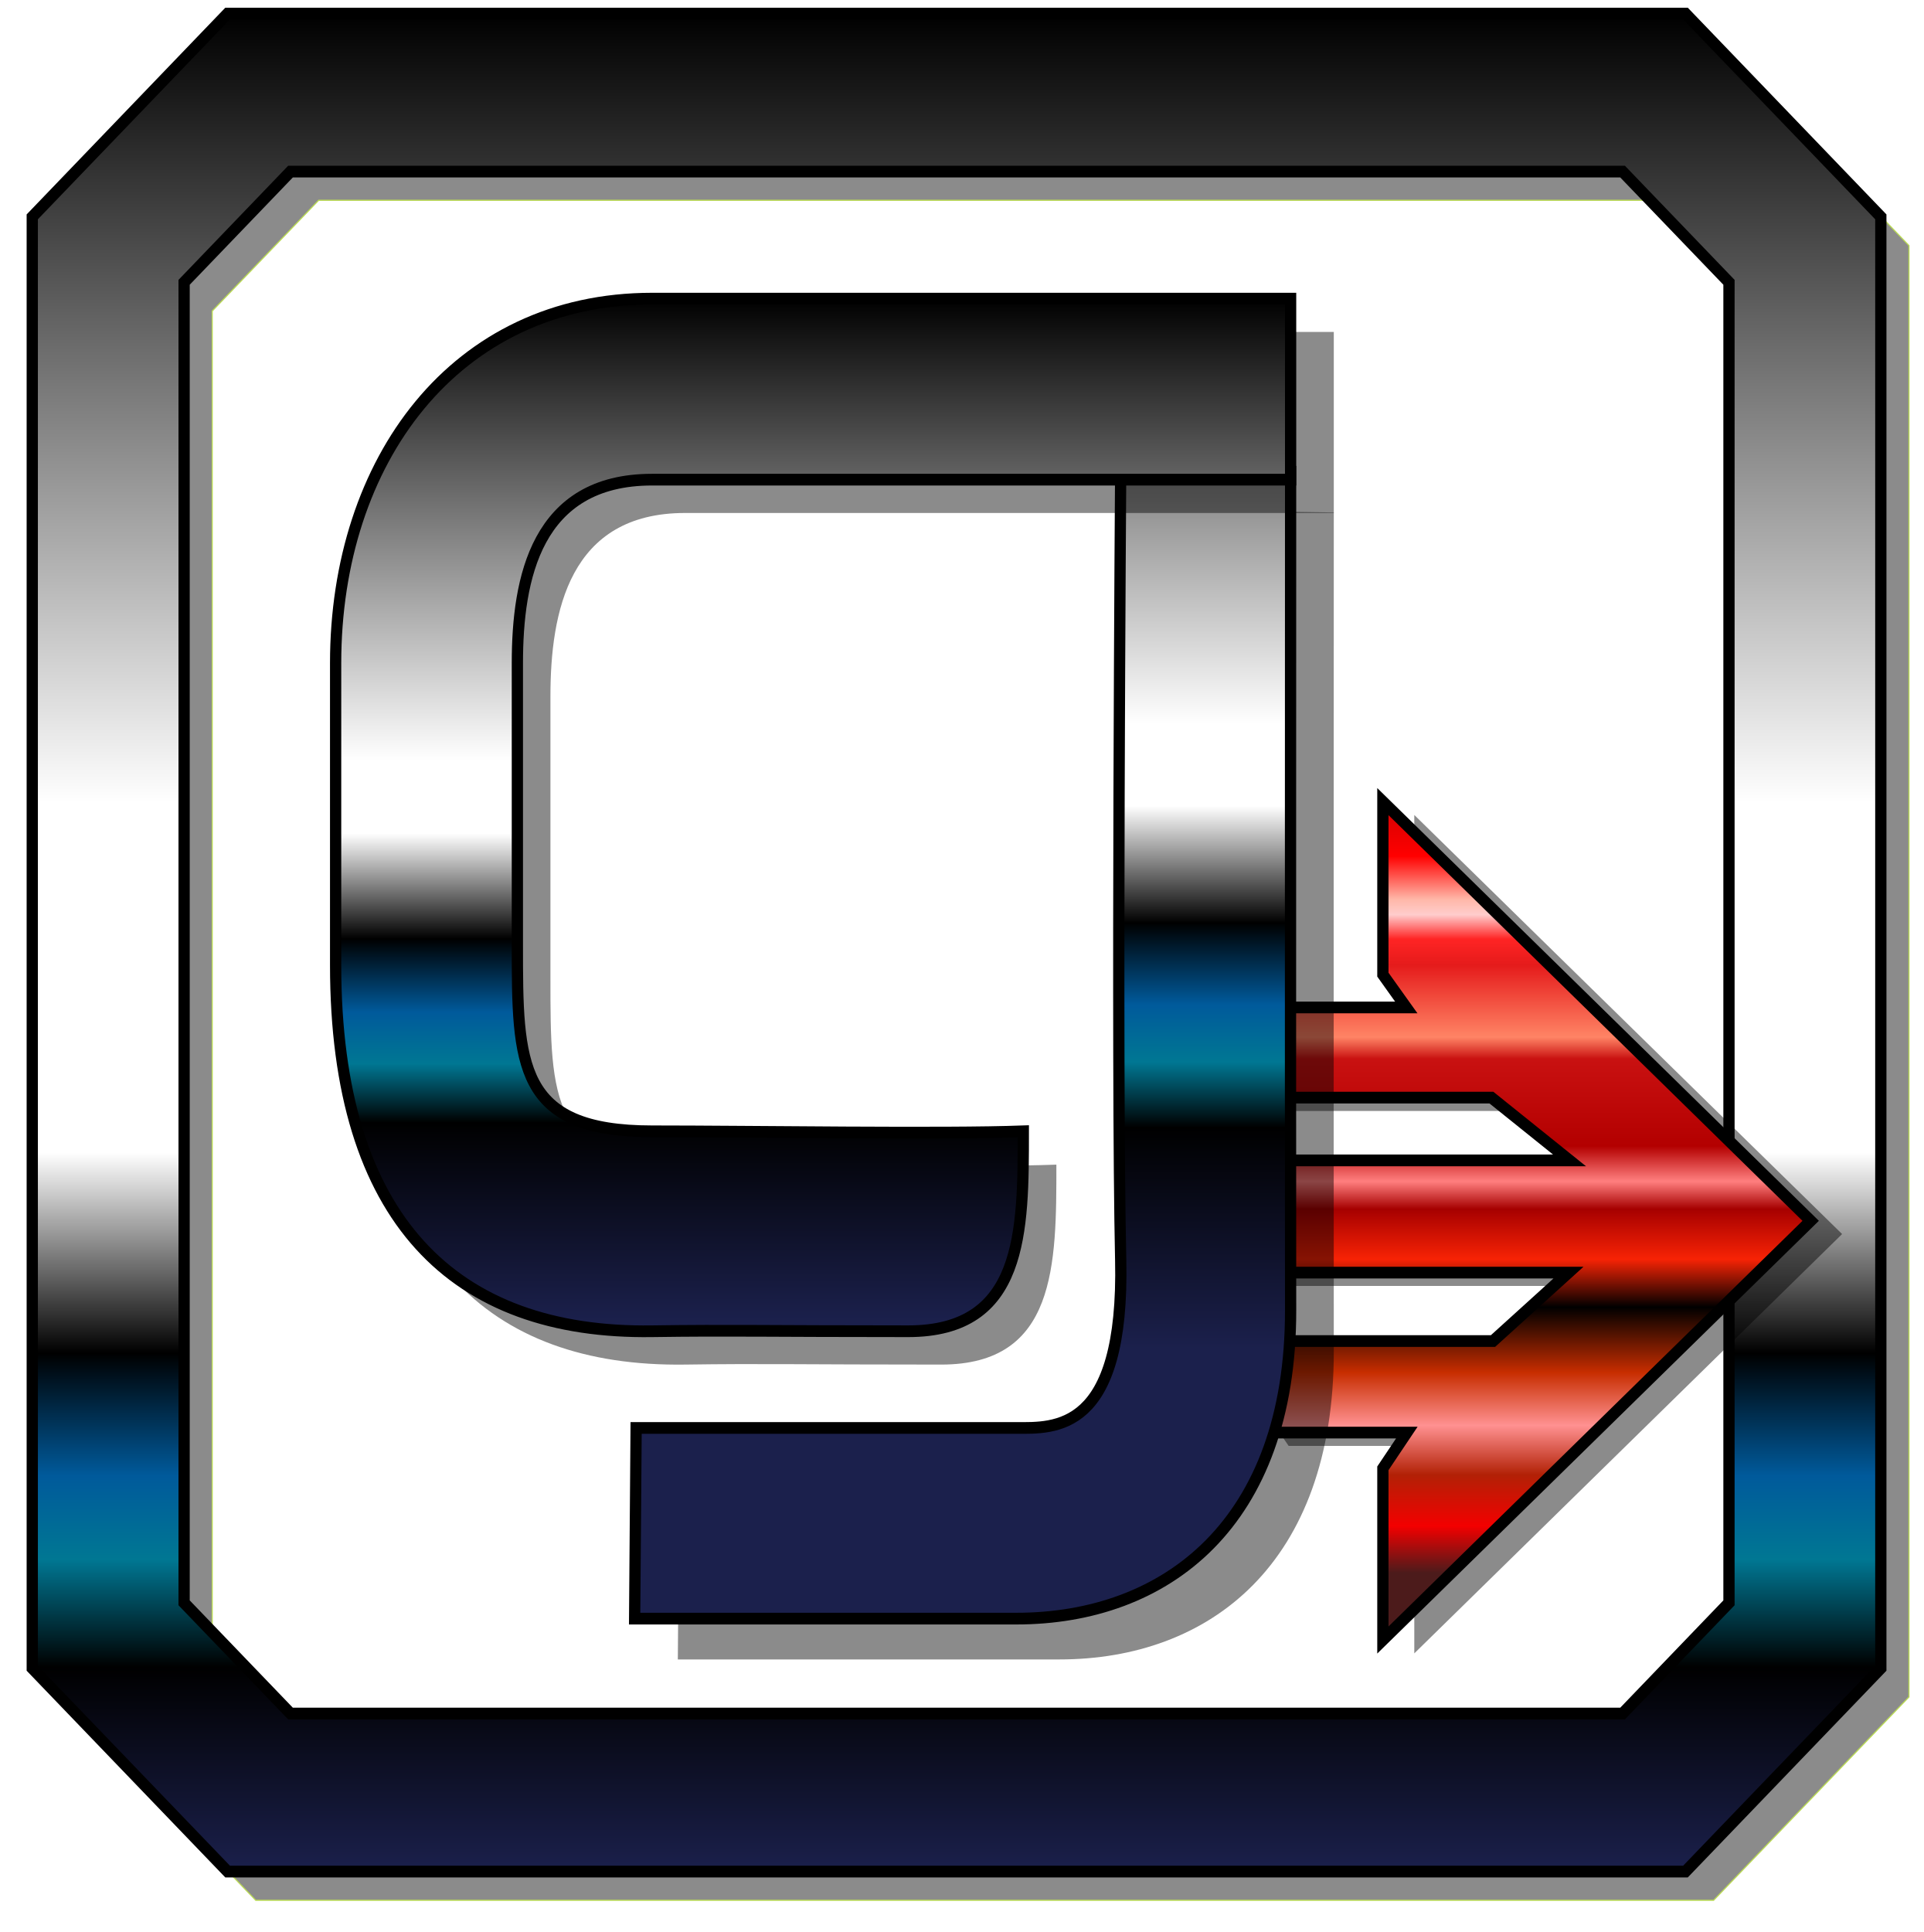
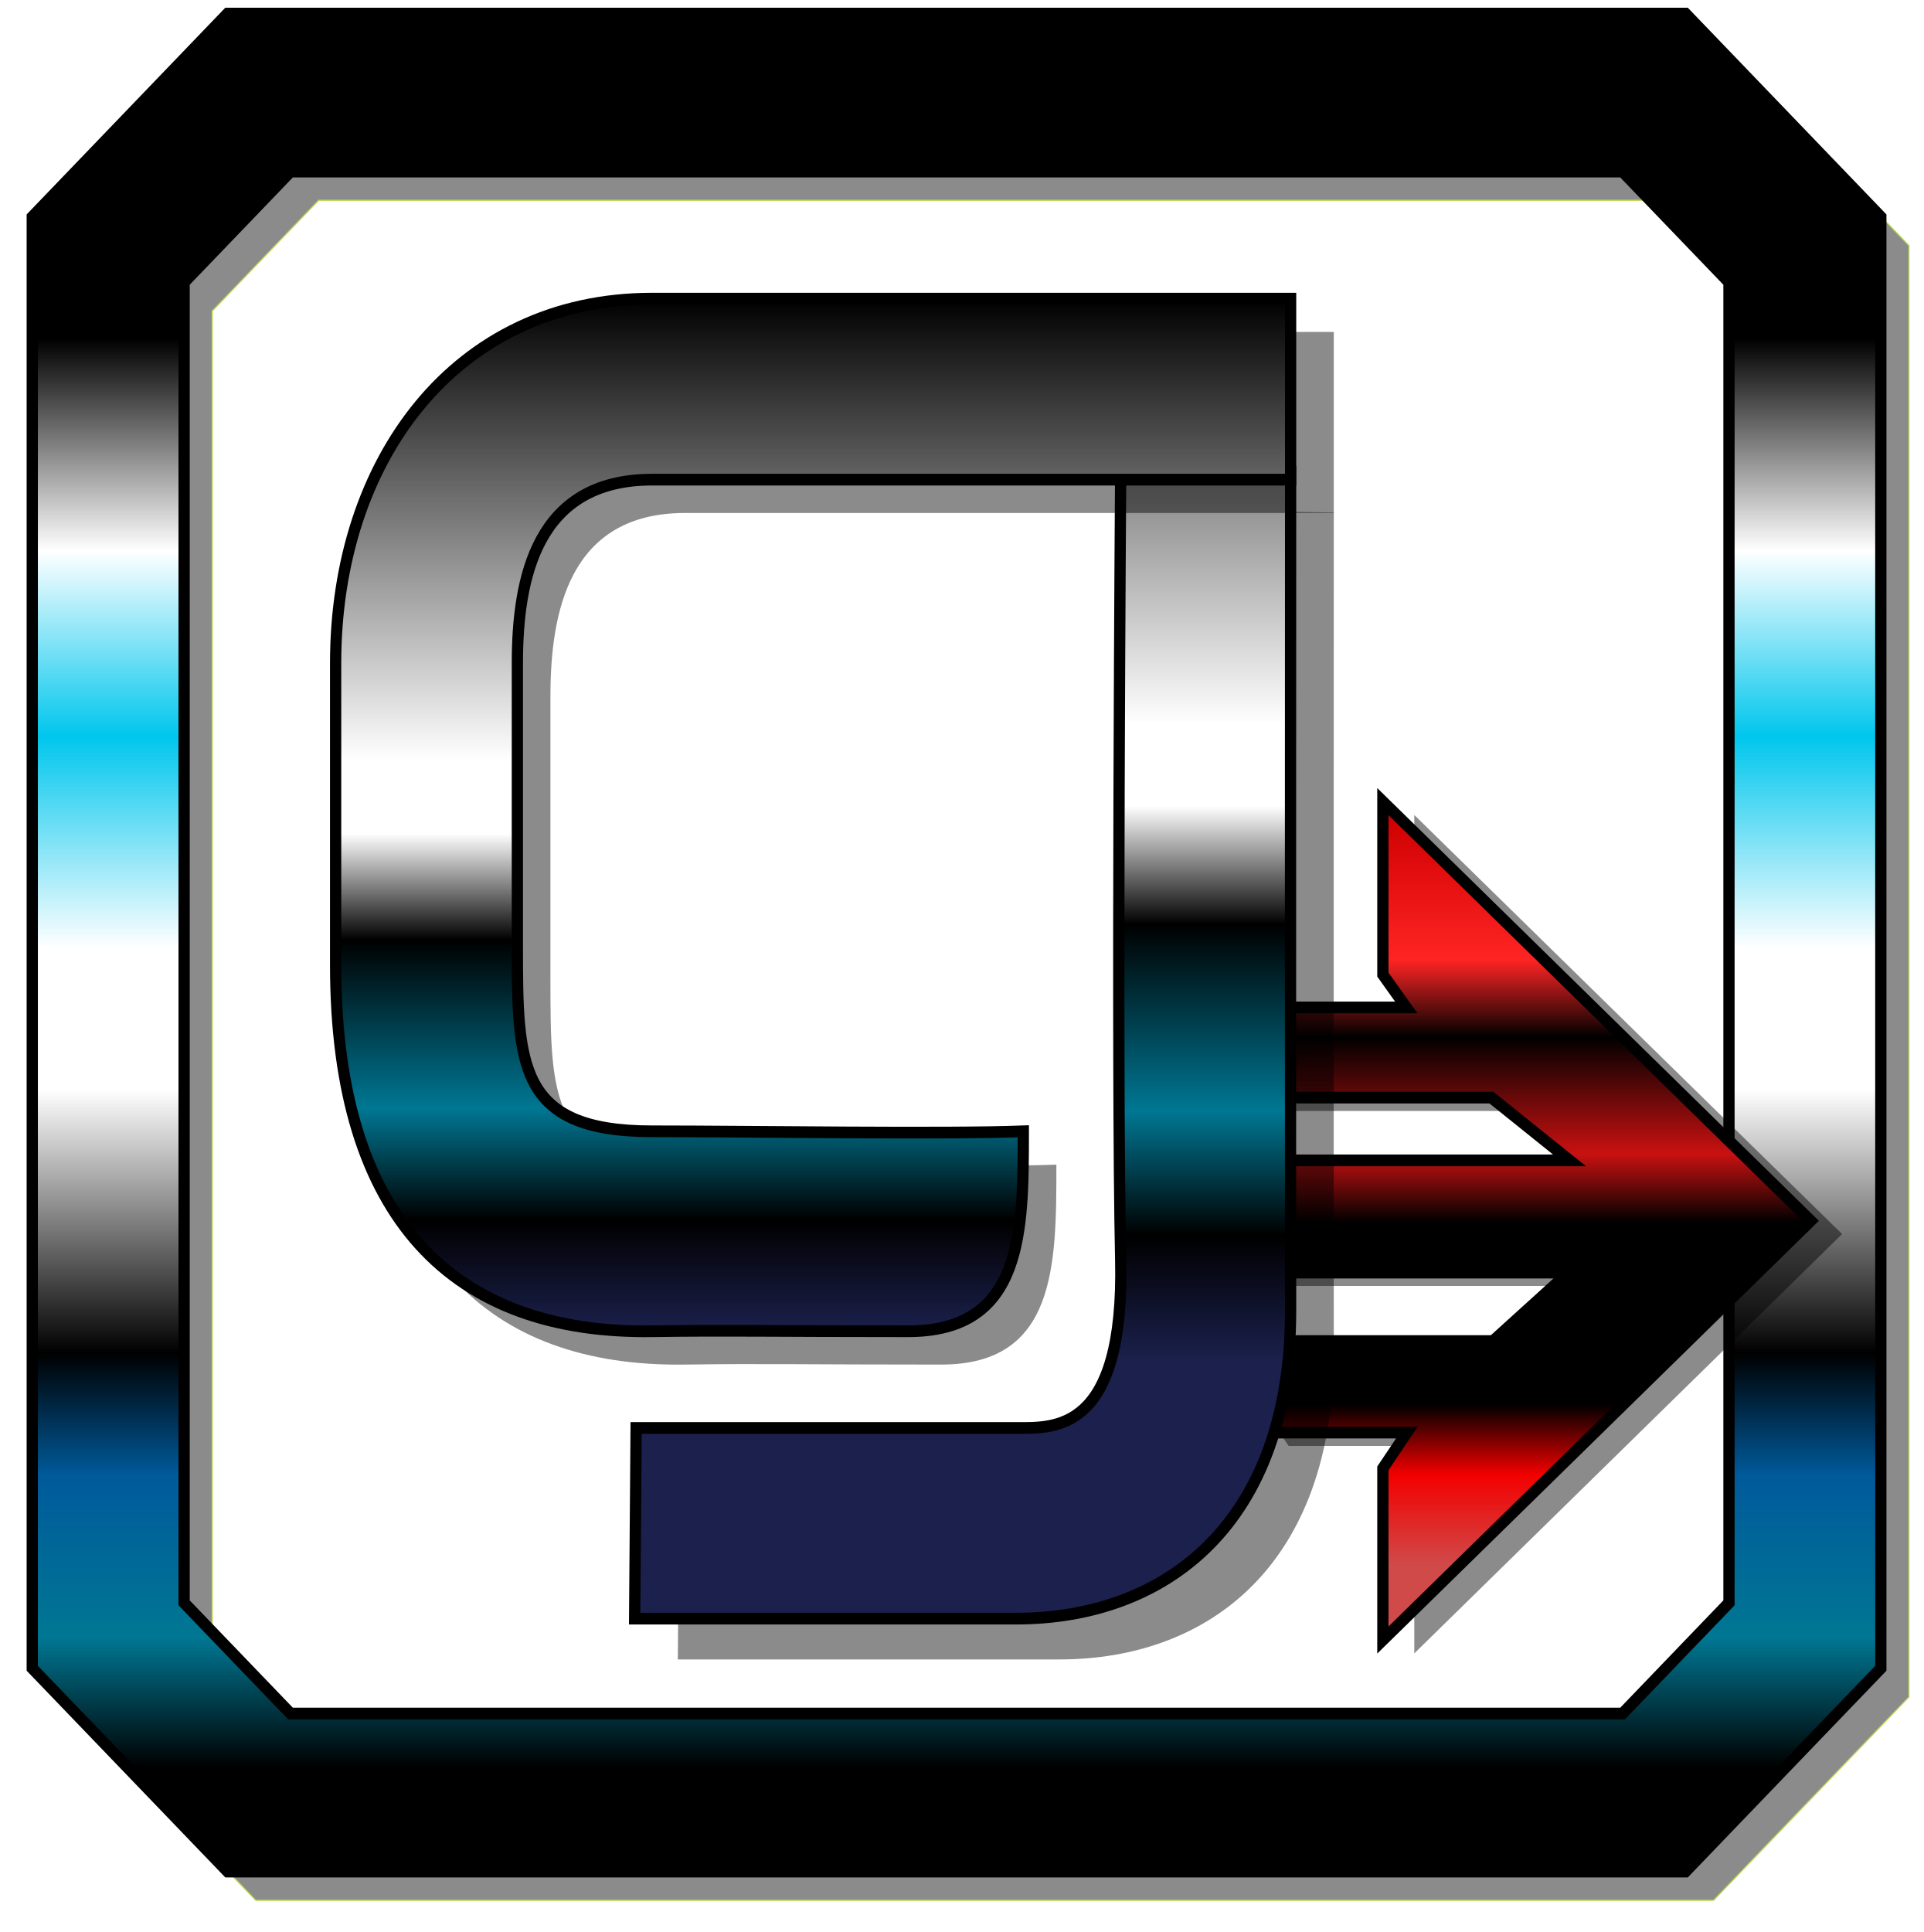
<svg xmlns="http://www.w3.org/2000/svg" xmlns:ns1="https://boxy-svg.com" viewBox="141.5 182.434 1709.853 1650.634" width="2090.78px" height="2100px" preserveAspectRatio="none">
  <defs>
    <linearGradient id="color-1" ns1:pinned="true" gradientUnits="userSpaceOnUse">
      <stop style="stop-color: #d8d8d8;" />
    </linearGradient>
    <linearGradient id="color-5" gradientUnits="userSpaceOnUse" ns1:pinned="true" gradientTransform="matrix(0.844181, 0, 0, 1.392162, -1717.316, -1770.999)">
      <stop style="stop-color: rgba(0, 0, 0, 0.457);" />
    </linearGradient>
    <linearGradient id="color-10" gradientUnits="userSpaceOnUse" ns1:pinned="true" gradientTransform="matrix(1, 0, 0, 1, -477.542, -14.505)">
      <stop style="stop-color: rgb(94, 108, 145);" />
    </linearGradient>
    <linearGradient id="color-0" ns1:pinned="true" gradientUnits="userSpaceOnUse" gradientTransform="matrix(1, 0, 0, 1, -477.542, -14.505)">
      <stop style="stop-color: rgb(133, 120, 186);" />
    </linearGradient>
    <linearGradient id="color-4" gradientUnits="userSpaceOnUse" ns1:pinned="true" gradientTransform="matrix(1, 0, 0, 1, 53.49582, 67.50018)">
      <stop style="stop-color: oklch(0.6 0.333 50);" />
    </linearGradient>
    <linearGradient id="color-8" gradientUnits="userSpaceOnUse" ns1:pinned="true" gradientTransform="matrix(0.918793, 0, 0, 1.179899, -375.4398, -54.56313)">
      <stop style="stop-color: rgb(0, 0, 0);" />
    </linearGradient>
    <linearGradient id="color-3" gradientUnits="userSpaceOnUse" ns1:pinned="true" gradientTransform="matrix(1, 0, 0, 1, -268.971, -83.9022)">
      <stop style="stop-color: oklab(0.815 -0.083 -0.041);" />
    </linearGradient>
    <linearGradient id="color-2" gradientUnits="userSpaceOnUse" ns1:pinned="true" gradientTransform="matrix(1, 0, 0, 1, -268.971, -83.9022)">
      <stop style="stop-color: rgb(0, 0, 0);" />
    </linearGradient>
    <linearGradient id="color-9" gradientUnits="userSpaceOnUse" ns1:pinned="true">
      <stop style="stop-color: rgb(0, 0, 0);" />
    </linearGradient>
-     <linearGradient id="color-6" gradientUnits="userSpaceOnUse" ns1:pinned="true" gradientTransform="matrix(1, 0, 0, 1, -268.971, -83.9022)">
-       <stop style="stop-color: oklab(0.814 -0.1 -0.265);" />
-     </linearGradient>
    <linearGradient id="color-7" gradientUnits="userSpaceOnUse" ns1:pinned="true" gradientTransform="matrix(1, 0, 0, 1, -268.971, -83.9022)">
      <stop style="stop-color: rgb(0, 0, 0);" />
    </linearGradient>
    <ns1:export>
      <ns1:file format="png" path="cj-logo-color-f.png" />
    </ns1:export>
-     <linearGradient id="color-11" ns1:pinned="true" gradientUnits="userSpaceOnUse">
-       <stop style="stop-color: lab(99.5 -92.1 -58.5);" />
-     </linearGradient>
-     <linearGradient id="color-12" ns1:pinned="true" gradientUnits="userSpaceOnUse">
-       <stop style="stop-color: lab(74.2 78.8 8.76);" />
-     </linearGradient>
    <linearGradient id="gradient-1" ns1:pinned="true">
      <stop offset="0" style="stop-color: lab(97.3 6.38 -70.7);" />
-       <stop offset="0" style="stop-color: lab(35.3 -39.1 -74);" />
-       <stop offset="0.425" style="stop-color: rgb(255, 255, 255);" />
-       <stop offset="0.613" style="stop-color: rgb(255, 255, 255);" />
+       <stop offset="0.062" style="stop-color: lab(35.3 -39.1 -74);" />
+       <stop offset="0.175" style="stop-color: lab(35.3 -39.1 -74);" />
+       <stop offset="0.289" style="stop-color: rgb(255, 255, 255);">
+         </stop>
+       <stop offset="0.389" style="stop-color: rgb(0, 198, 237);">
+         </stop>
+       <stop offset="0.503" style="stop-color: rgb(255, 255, 255);" />
+       <stop offset="0.579" style="stop-color: rgb(255, 255, 255);" />
      <stop offset="0.721" style="stop-color: lab(90.4 -46.7 -57.3);" />
      <stop offset="0.787" style="stop-color: rgb(0, 90, 155);" />
-       <stop offset="0.832" style="stop-color: rgb(0, 119, 147);" />
-       <stop offset="0.89" style="stop-color: lab(53.9 -1.78 -69.2);" />
-       <stop offset="1" style="stop-color: rgb(27, 32, 76);" />
+       <stop offset="0.874" style="stop-color: rgb(0, 119, 147);" />
+       <stop offset="0.944" style="stop-color: lab(53.9 -1.78 -69.2);" />
+       <stop offset="1" style="stop-color: lab(75.9 11.7 -100);" />
    </linearGradient>
    <linearGradient id="gradient-0" ns1:pinned="true">
      <stop offset="0" style="stop-color: rgb(255, 0, 0);" />
-       <stop offset="0.078" style="stop-color: rgb(207, 0, 1);" />
-       <stop offset="0.145" style="stop-color: rgb(255, 0, 0);" />
-       <stop offset="0.197" style="stop-color: rgb(255, 184, 169);" />
-       <stop offset="0.215" style="stop-color: rgb(255, 204, 204);" />
-       <stop offset="0.244" style="stop-color: rgb(255, 36, 36);" />
-       <stop offset="0.275" style="stop-color: rgb(229, 27, 27);" />
-       <stop offset="0.361" style="stop-color: rgb(255, 132, 101);" />
-       <stop offset="0.387" style="stop-color: rgb(201, 17, 17);" />
-       <stop offset="0.491" style="stop-color: rgb(179, 0, 0);" />
-       <stop offset="0.533" style="stop-color: rgb(255, 127, 127);" />
-       <stop offset="0.566" style="stop-color: rgb(166, 0, 0);" />
-       <stop offset="0.626" style="stop-color: rgb(247, 35, 5);" />
-       <stop offset="0.683" style="stop-color: lch(91.9 150 42.5);" />
-       <stop offset="0.761" style="stop-color: rgb(199, 45, 0);" />
-       <stop offset="0.824" style="stop-color: rgb(255, 145, 145);" />
-       <stop offset="0.883" style="stop-color: rgb(178, 33, 6);" />
-       <stop offset="0.944" style="stop-color: rgb(243, 0, 0);" />
-       <stop offset="1" style="stop-color: rgb(76, 27, 27);" />
+       <stop offset="0.099" style="stop-color: rgb(207, 0, 1);" />
+       <stop offset="0.269" style="stop-color: rgb(255, 36, 36);" />
+       <stop offset="0.361" style="stop-color: oklab(0.83 0.189 0.129);" />
+       <stop offset="0.5" style="stop-color: rgb(201, 17, 17);" />
+       <stop offset="0.582" style="stop-color: lab(48.1 92.1 56.7);" />
+       <stop offset="0.799" style="stop-color: oklab(0.959 0.229 0.194);" />
+       <stop offset="0.883" style="stop-color: rgb(243, 0, 0);" />
+       <stop offset="0.991" style="stop-color: rgb(208, 74, 74);" />
    </linearGradient>
    <linearGradient id="gradient-4" ns1:pinned="true">
-       <stop offset="0" style="stop-color: lab(97.3 6.38 -70.7);" />
+       <stop offset="0" style="stop-color: lab(93.8 6.38 -70.7);" />
      <stop offset="0" style="stop-color: lab(35.3 -39.1 -74);" />
      <stop offset="0.447" style="stop-color: rgb(255, 255, 255);" />
      <stop offset="0.518" style="stop-color: rgb(255, 255, 255);" />
-       <stop offset="0.62" style="stop-color: lab(90.4 -46.7 -57.3);" />
-       <stop offset="0.691" style="stop-color: rgb(0, 90, 155);" />
-       <stop offset="0.741" style="stop-color: rgb(0, 119, 147);" />
-       <stop offset="0.798" style="stop-color: lab(53.9 -1.78 -69.2);" />
-       <stop offset="0.99" style="stop-color: rgb(27, 32, 76);" />
+       <stop offset="0.621" style="stop-color: lab(90.4 -46.7 -57.3);" />
+       <stop offset="0.784" style="stop-color: rgb(0, 119, 147);" />
+       <stop offset="0.892" style="stop-color: lab(53.9 -1.78 -69.2);" />
+       <stop offset="1" style="stop-color: rgb(27, 32, 76);" />
    </linearGradient>
-     <linearGradient id="gradient-4-0" href="#gradient-4" gradientUnits="userSpaceOnUse" x1="657.827" y1="505.977" x2="657.827" y2="1388.244">
-       <animate attributeName="y1" values="493;504;488;497;493" begin="0.02s" dur="7.97s" fill="freeze" keyTimes="0; 0.23; 0.47; 0.706; 1" repeatCount="indefinite" calcMode="spline" keySplines="0.42 0 0.58 1; 0.42 0 0.58 1; 0.42 0 0.58 1; 0.42 0 0.58 1" />
-       <animate attributeName="y2" values="1551;1509;1535.84;1562;1551" begin="0.02s" dur="7.91s" fill="freeze" keyTimes="0; 0.228; 0.472; 0.709; 1" repeatCount="indefinite" calcMode="spline" keySplines="0.42 0 0.58 1; 0.42 0 0.58 1; 0.42 0 0.58 1; 0.42 0 0.58 1" />
-     </linearGradient>
-     <linearGradient id="gradient-4-1" href="#gradient-4" gradientUnits="userSpaceOnUse" x1="767.194" y1="430.579" x2="767.194" y2="1412.576">
-       <animate attributeName="y1" values="662;669;662" begin="0s" dur="7.7s" fill="freeze" keyTimes="0; 0.479; 1" calcMode="spline" keySplines="0.42 0 0.58 1; 0.42 0 0.58 1" repeatCount="indefinite" />
-       <animate attributeName="y2" values="1720;1657;1720" begin="0s" dur="7.69s" fill="freeze" keyTimes="0; 0.478; 1" calcMode="spline" keySplines="0.42 0 0.58 1; 0.42 0 0.58 1" repeatCount="indefinite" />
-     </linearGradient>
+     <linearGradient id="gradient-4-0" href="#gradient-4" gradientUnits="userSpaceOnUse" x1="657.827" y1="505.977" x2="657.827" y2="1388.244" />
+     <linearGradient id="gradient-4-1" href="#gradient-4" gradientUnits="userSpaceOnUse" x1="767.194" y1="430.579" x2="767.194" y2="1412.576" />
    <linearGradient id="gradient-1-0" href="#gradient-1" gradientUnits="userSpaceOnUse" x1="785.339" y1="262.43" x2="785.339" y2="1849.83">
-       <animate attributeName="y1" values="-786;191;-786" begin="0s" dur="7.89s" keyTimes="0; 0.491; 1" calcMode="spline" keySplines="0.42 0 0.58 1; 0.42 0 0.58 1" repeatCount="indefinite" />
-       <animate attributeName="y2" values="1935;2014;1935" begin="0s" dur="7.89s" fill="freeze" keyTimes="0; 0.493; 1" calcMode="spline" keySplines="0.42 0 0.58 1; 0.42 0 0.58 1" repeatCount="indefinite" />
+       <animate attributeName="y1" values="-27;-1395;-27" begin="0s" dur="7.89s" keyTimes="0; 0.491; 1" calcMode="spline" keySplines="0.42 0 0.58 1; 0.42 0 0.58 1" repeatCount="indefinite" />
+       <animate attributeName="y2" values="2003;1480;2003" begin="0s" dur="7.89s" fill="freeze" keyTimes="0; 0.493; 1" calcMode="spline" keySplines="0.42 0 0.58 1; 0.42 0 0.58 1" repeatCount="indefinite" />
    </linearGradient>
    <linearGradient id="gradient-0-0" href="#gradient-0" gradientUnits="userSpaceOnUse" x1="1253.572" y1="878.369" x2="1253.572" y2="1594.682" />
  </defs>
  <g id="group-1" style="" transform="matrix(1, 0, 0, 1, 206.5706, -68.39767)">
    <rect x="-206.57" y="68.398" width="2000" height="2000" style="stroke: rgb(0, 0, 0); transform-origin: -540.979px -167.317px; fill: url(&quot;#color-1&quot;); visibility: hidden;">
      </rect>
    <a>
      <path d="M 1458.4 286.959 L 1632.07 460.636 L 1632.07 1700.68 L 1458.4 1874.37 L 162.288 1874.37 L -11.389 1700.68 L -11.389 460.636 L 162.288 286.959 L 1458.4 286.959 Z M 123.612 516.554 L 123.612 1644.77 L 218.207 1739.36 L 1402.48 1739.36 L 1497.07 1644.77 L 1497.07 516.554 L 1402.48 421.959 L 218.207 421.959 L 123.612 516.554 Z" style="fill: url(&quot;#color-5&quot;); stroke: rgb(186, 218, 85);">
        </path>
      <path d="M 1433.39 262.43 L 1607.07 436.107 L 1607.07 1676.15 L 1433.39 1849.83 L 137.286 1849.83 L -36.391 1676.15 L -36.391 436.107 L 137.286 262.43 L 1433.39 262.43 Z M 98.61 492.025 L 98.61 1620.23 L 193.205 1714.83 L 1377.47 1714.83 L 1472.07 1620.23 L 1472.07 492.025 L 1377.47 397.43 L 193.205 397.43 L 98.61 492.025 Z" style="stroke-width: 10px; stroke: url(&quot;#color-9&quot;); fill: url(&quot;#gradient-1-0&quot;);">
        </path>
    </a>
    <a>
      <path d="M 1572.64 1305.17 L 1192.3 1663.42 L 1192.3 1516.63 L 1213.6 1486.18 C 1203.26 1486.18 1080.59 1486.18 1080.59 1486.18 L 1025.47 1408.01 L 1290.2 1408.01 L 1357.3 1349.51 L 1001.84 1349.51 L 1001.84 1253.51 L 1358.25 1253.51 L 1288.78 1200.01 L 1025.47 1200.01 L 1080.59 1122.96 L 1213.11 1122.96 L 1192.3 1094.95 L 1192.3 947.111 L 1572.64 1305.17 Z" style="stroke: black; filter: none; stroke-width: 0px; fill: url(&quot;#color-5&quot;);">
        </path>
      <path d="M 1544.7 1293.86 L 1164.37 1652 L 1164.37 1505.32 L 1185.66 1474.79 C 1175.32 1474.79 1052.65 1474.79 1052.65 1474.79 L 997.52 1396.57 L 1262.27 1396.57 L 1329.37 1338.12 L 973.9 1338.12 L 973.9 1242.22 L 1330.31 1242.22 L 1260.85 1188.58 L 997.52 1188.58 L 1052.65 1111.55 L 1185.17 1111.55 L 1164.37 1083.54 L 1164.37 935.687 L 1544.7 1293.86 Z" style="filter: none; stroke: url(&quot;#color-8&quot;); stroke-width: 10px; fill: url(&quot;#gradient-0-0&quot;);">
        </path>
    </a>
    <a>
      <path d="M 969.679 686.603 L 1120.73 688.681 C 1120.73 688.681 1120.52 1212.44 1120.73 1405.09 C 1120.93 1587.24 1009.99 1668.6 876.759 1668.6 C 751.129 1668.6 537.55 1668.6 537.55 1668.6 L 538.87 1505.7 C 538.87 1505.7 785.419 1505.7 876.759 1505.7 C 910.309 1505.7 973.159 1510.15 969.679 1361.96 C 965.859 1199.46 969.679 686.603 969.679 686.603 Z" style="stroke: black; vector-effect: non-scaling-stroke; filter: none; stroke-width: 0px; fill: url(&quot;#color-5&quot;);" id="object-3">
        </path>
      <path d="M 931.269 651.732 L 1082.34 653.81 C 1082.34 653.81 1082.13 1177.57 1082.34 1370.22 C 1082.52 1552.37 971.599 1633.73 838.369 1633.73 C 712.733 1633.73 499.145 1633.73 499.145 1633.73 L 500.465 1470.83 C 500.465 1470.83 747.019 1470.83 838.369 1470.83 C 871.909 1470.83 934.749 1475.28 931.269 1327.09 C 927.449 1164.59 931.269 651.732 931.269 651.732 Z" style="filter: none; stroke: url(&quot;#color-2&quot;); stroke-width: 10px; fill: url(&quot;#gradient-4-1&quot;);" id="object-4">
        </path>
    </a>
    <a>
      <path d="M 1120.73 689.107 C 1120.73 689.107 640.104 689.107 543.983 689.107 C 440.99 689.107 424.286 773.616 424.286 845.874 C 424.286 911.843 424.286 1020.04 424.286 1086.73 C 424.286 1188.59 424.286 1245.86 543.983 1245.86 C 632.704 1245.86 804.649 1248.39 874.099 1245.86 C 874.099 1331.56 874.099 1416.68 771.769 1416.68 C 647.044 1416.68 613.574 1415.72 543.983 1416.68 C 368.582 1419.09 262.707 1321.93 262.707 1103.82 C 262.707 997.798 262.707 941.288 262.707 845.874 C 262.707 673.127 368.582 534.451 543.983 534.451 C 631.384 534.451 1120.73 534.451 1120.73 534.451 L 1120.73 689.107 Z" style="vector-effect: non-scaling-stroke; stroke-width: 4; filter: none; fill: url(&quot;#color-5&quot;);" id="object-5">
        </path>
      <path d="M 1082.34 660.633 C 1082.34 660.633 610.714 660.633 514.591 660.633 C 411.598 660.633 394.894 745.139 394.894 817.398 C 394.894 883.376 394.894 991.568 394.894 1058.25 C 394.894 1160.12 394.894 1217.38 514.591 1217.38 C 603.314 1217.38 775.259 1219.91 844.709 1217.38 C 844.709 1303.09 844.709 1388.2 742.379 1388.2 C 617.651 1388.2 584.185 1387.24 514.591 1388.2 C 339.19 1390.62 233.315 1293.45 233.315 1075.35 C 233.315 969.328 233.315 912.823 233.315 817.398 C 233.315 644.653 339.19 505.977 514.591 505.977 C 601.99 505.977 1082.34 505.977 1082.34 505.977 L 1082.34 660.633 Z" style="filter: none; stroke: url(&quot;#color-7&quot;); stroke-width: 10px; fill: url(&quot;#gradient-4-0&quot;);" id="object-6">
        </path>
    </a>
  </g>
</svg>
